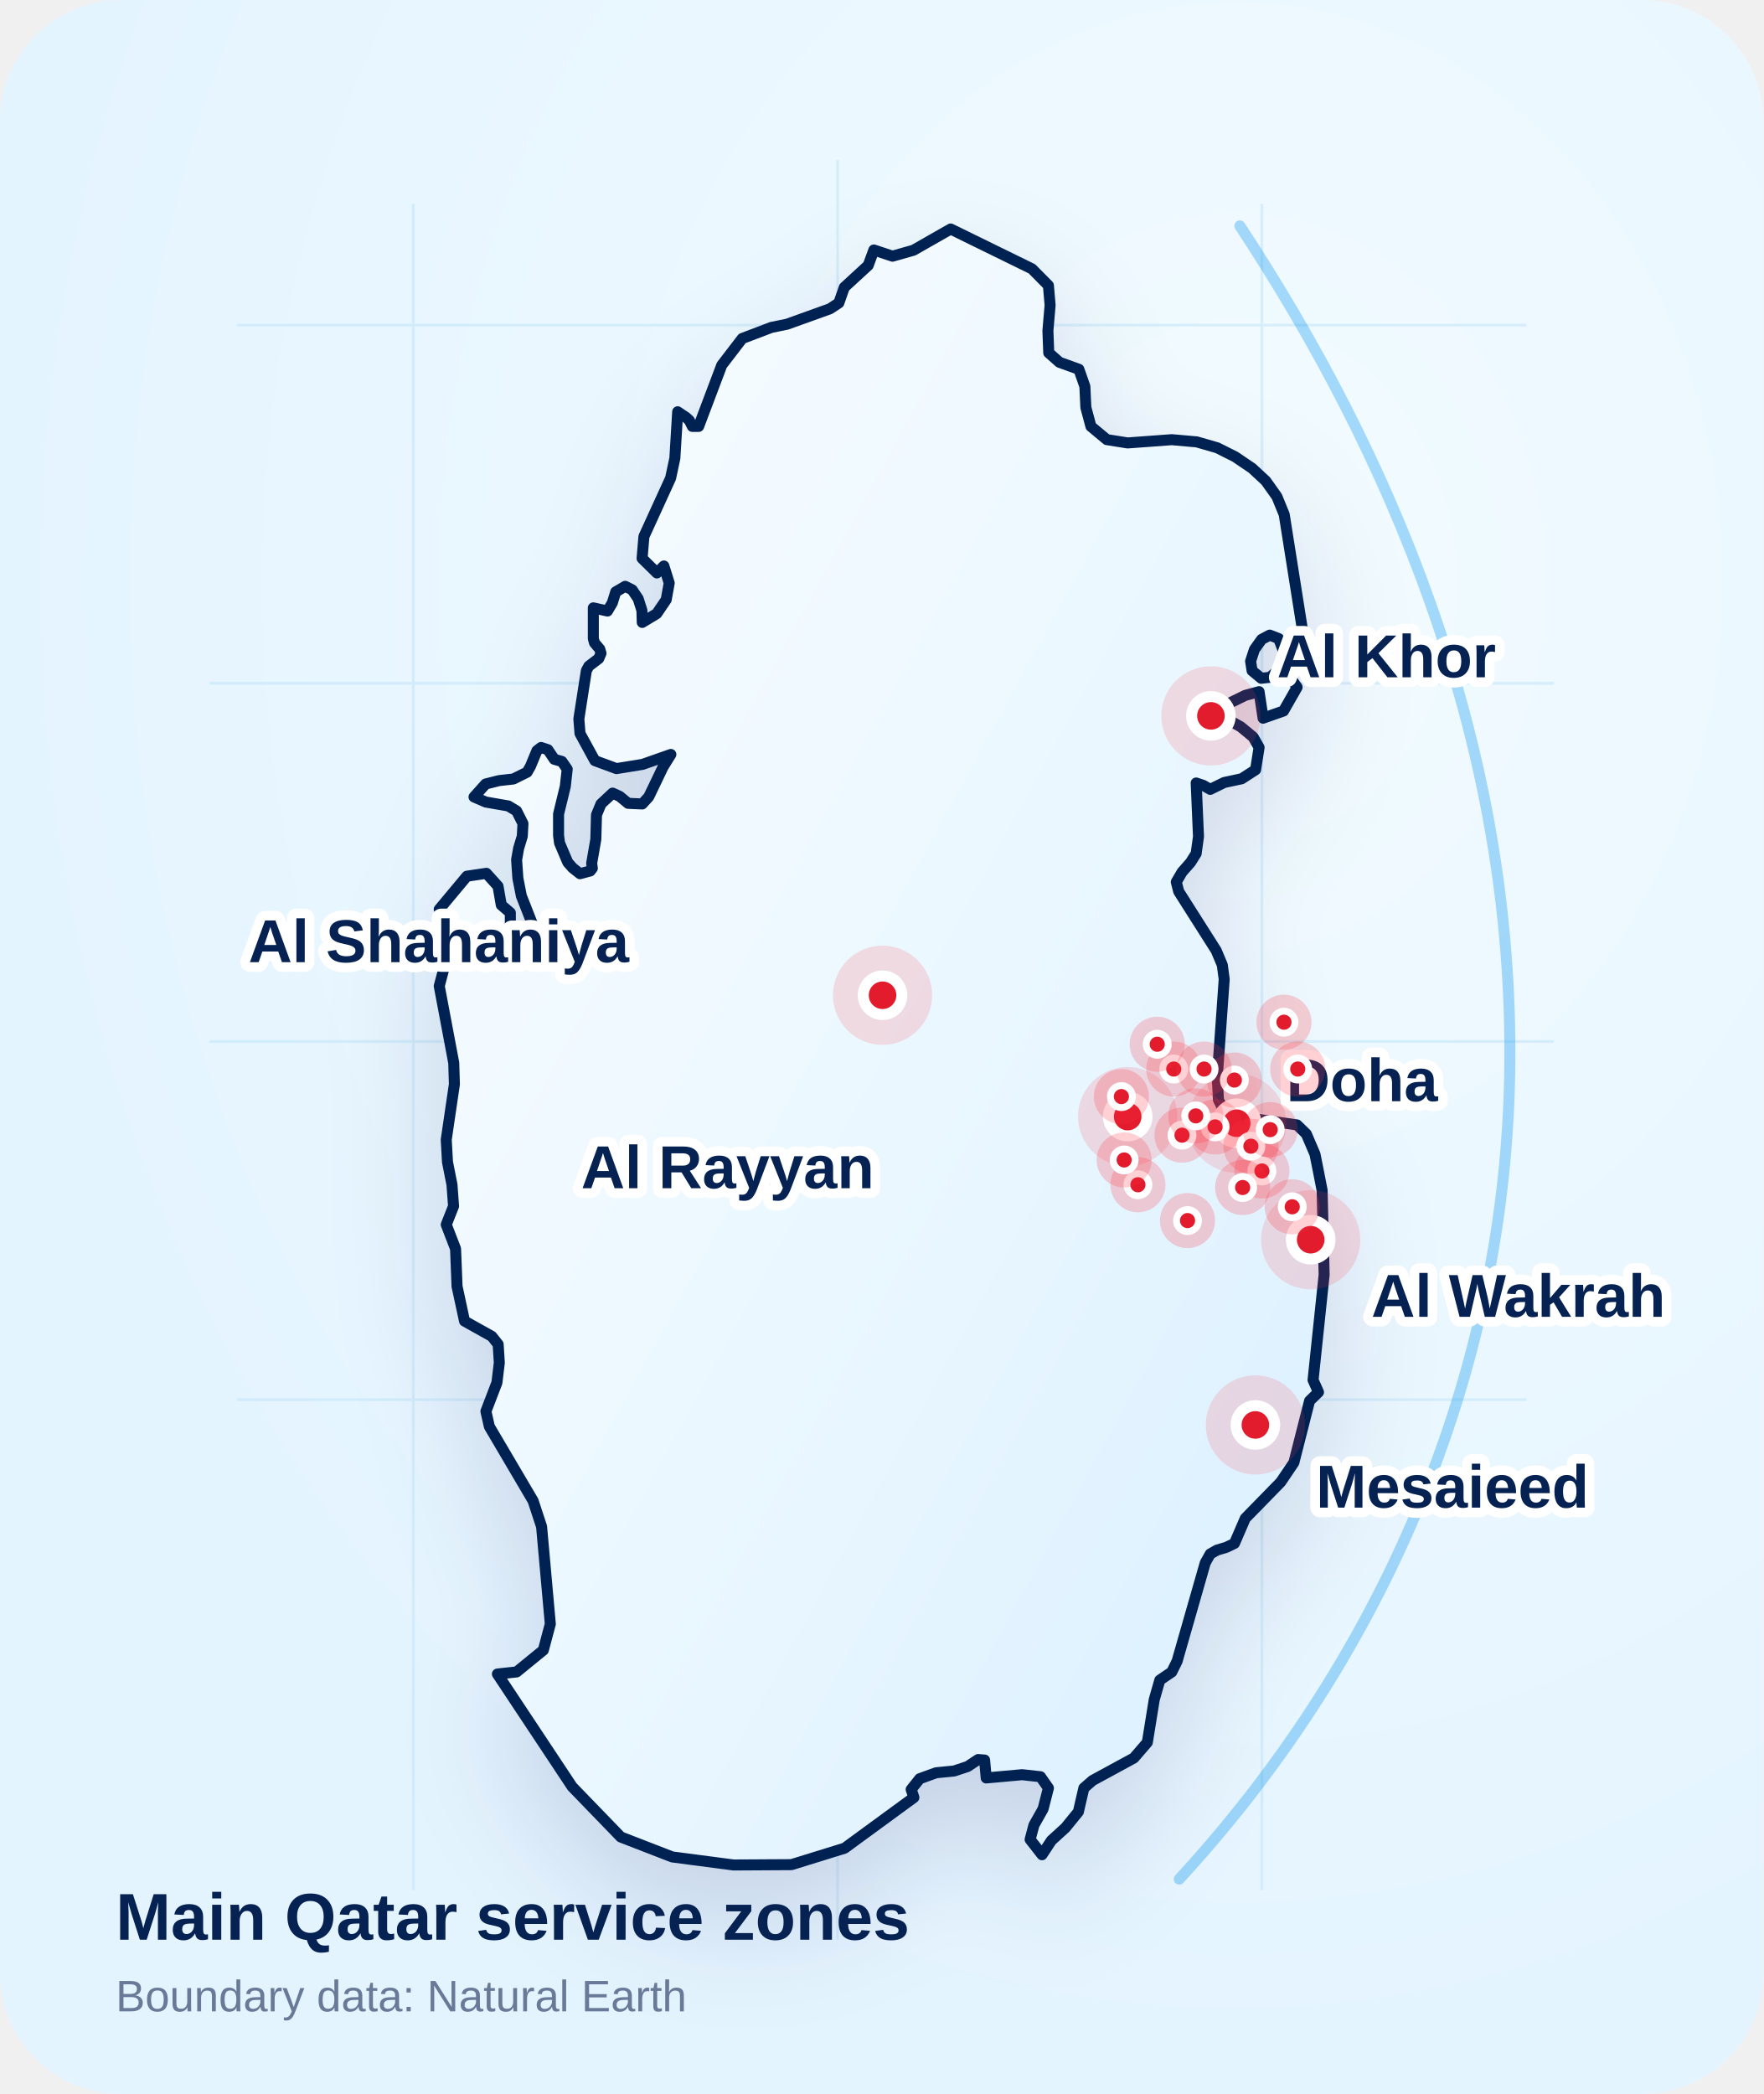
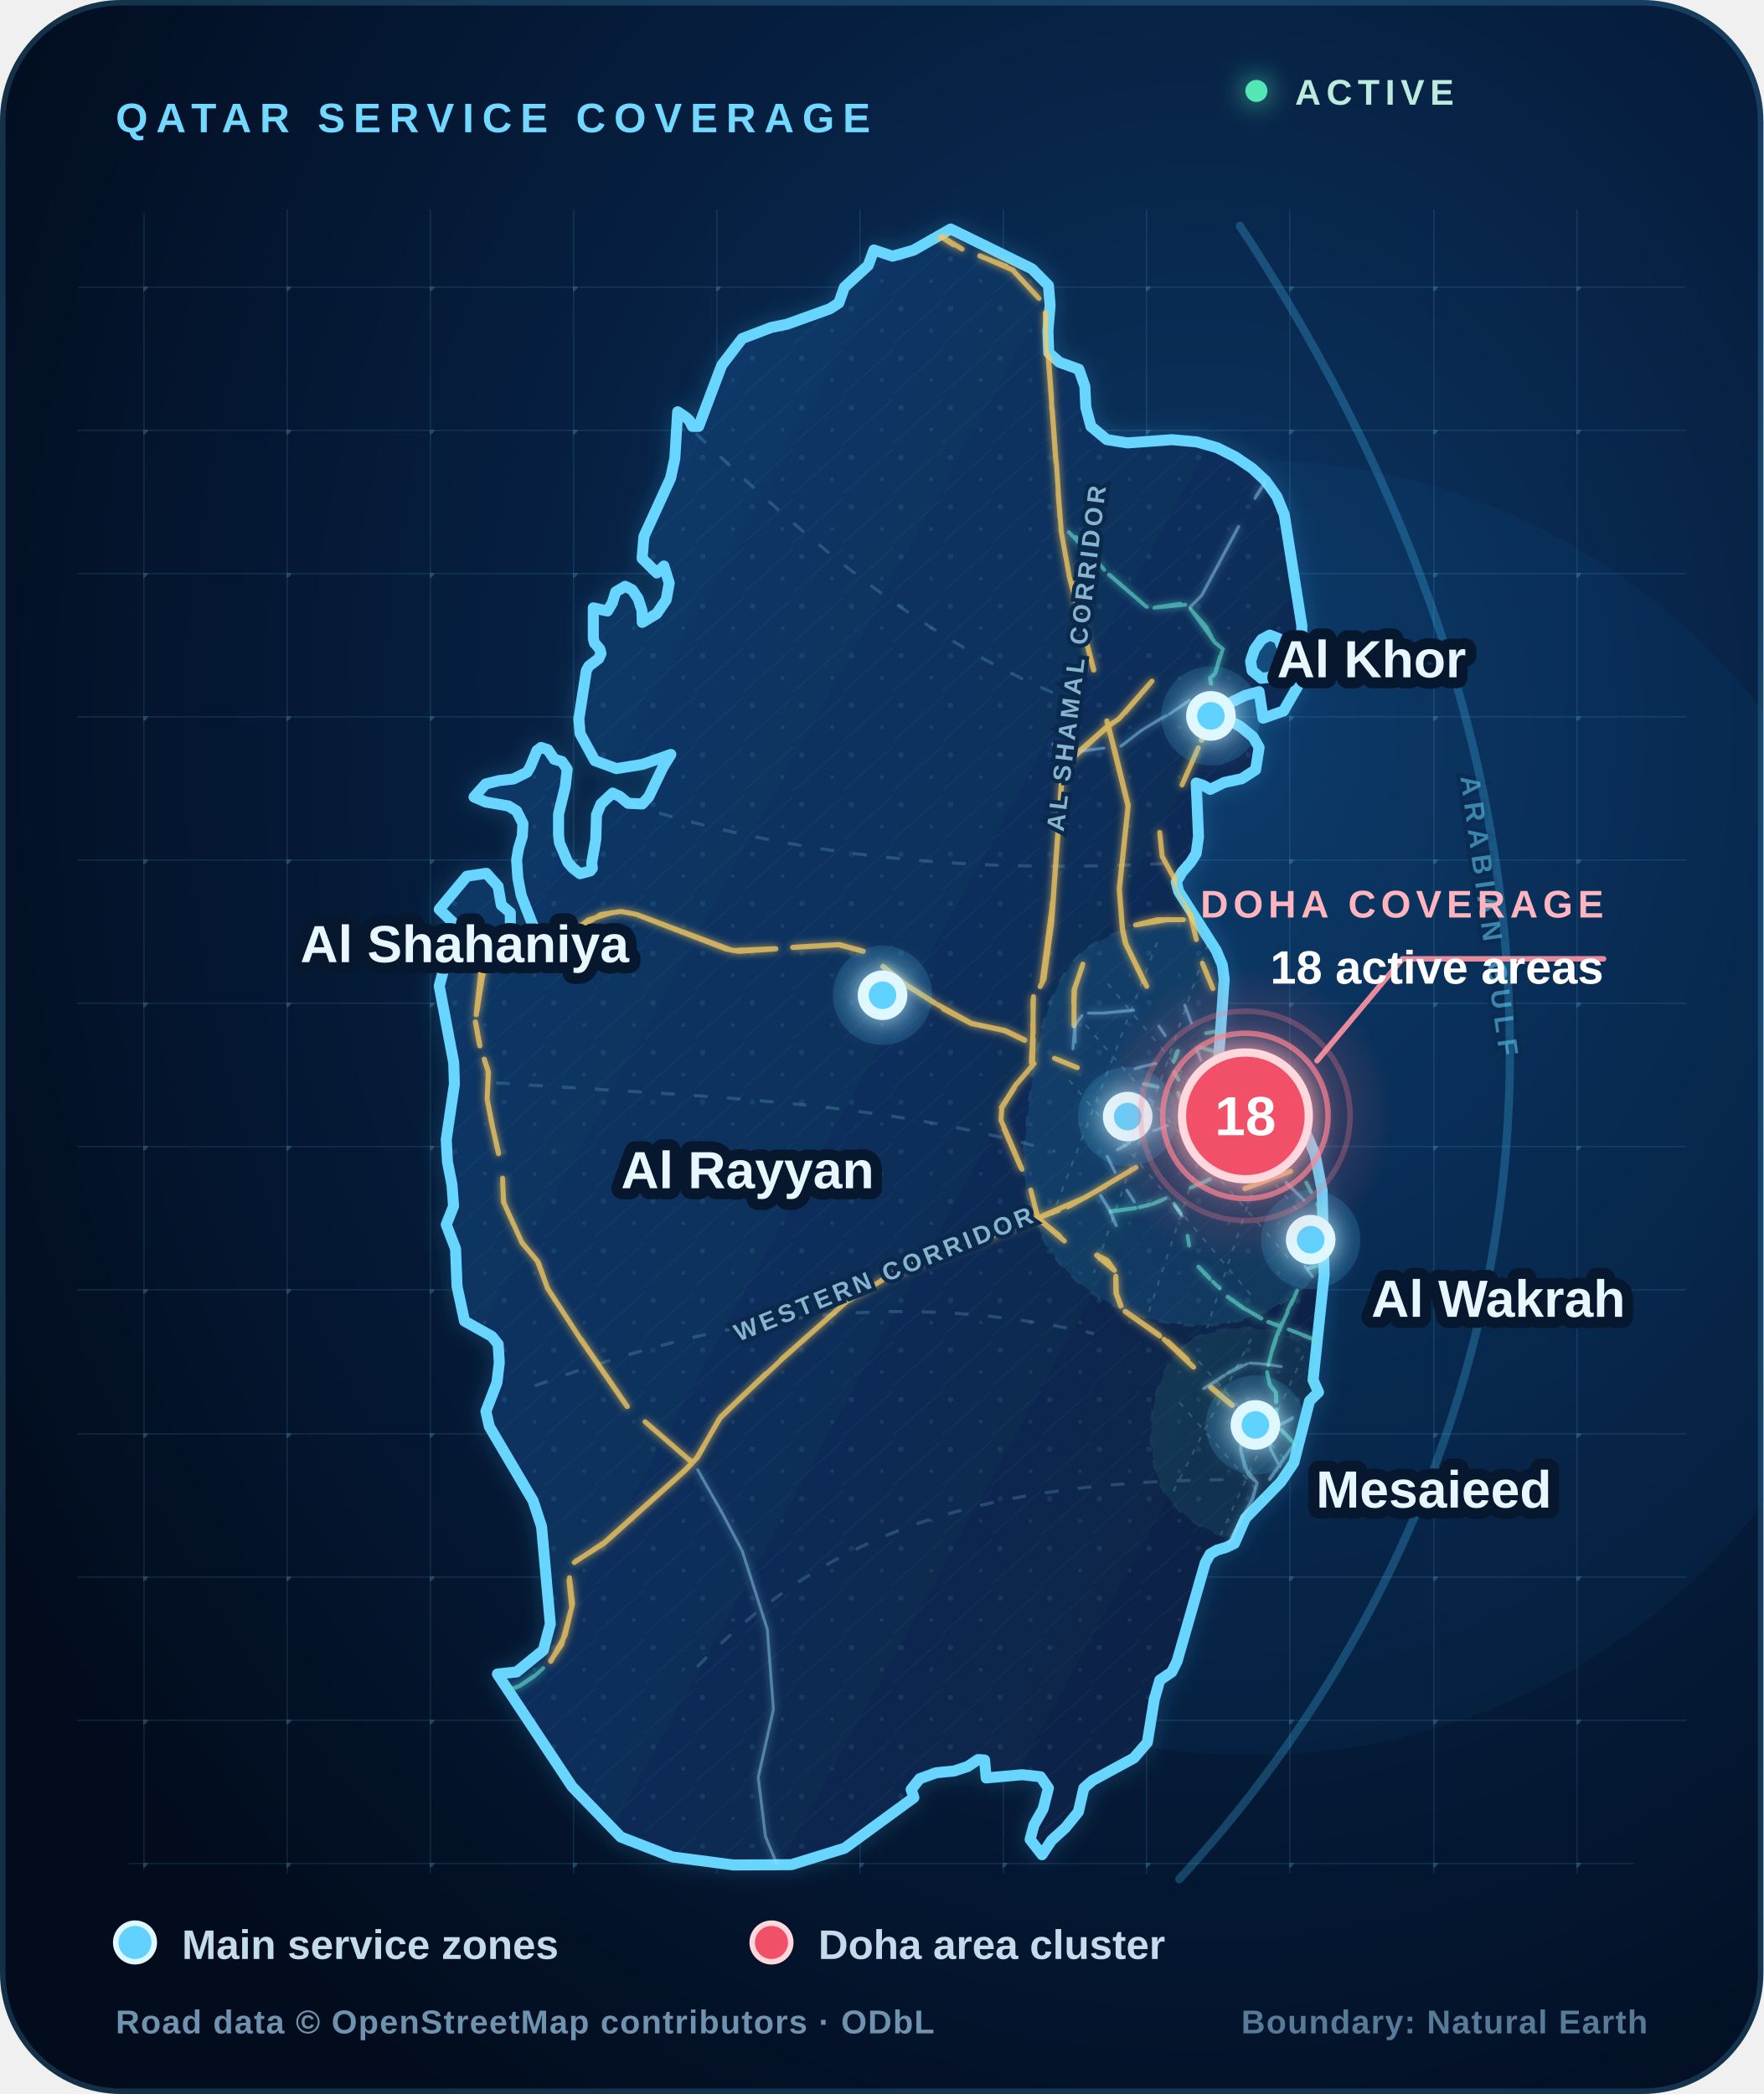
<svg xmlns="http://www.w3.org/2000/svg" viewBox="0 0 640 760" role="img" aria-labelledby="qatar-map-title qatar-map-desc">
  <defs>
    <filter id="map-shadow" x="-20%" y="-20%" width="140%" height="140%">
-       <feDropShadow dx="0" dy="18" stdDeviation="20" flood-color="#052253" flood-opacity="0.14" />
+       <feDropShadow dx="0" dy="20" stdDeviation="22" flood-color="#000713" flood-opacity="0.5" />
+       <feDropShadow dx="0" dy="0" stdDeviation="4" flood-color="#44c7ff" flood-opacity="0.22" />
+     </filter>
+     <filter id="marker-glow" x="-200%" y="-200%" width="500%" height="500%">
+       <feGaussianBlur stdDeviation="5" result="blur" />
+       <feMerge>
+         <feMergeNode in="blur" />
+         <feMergeNode in="SourceGraphic" />
+       </feMerge>
    </filter>
    <linearGradient id="land-gradient" x1="0" y1="0" x2="1" y2="1">
-       <stop offset="0" stop-color="#fafdff" />
-       <stop offset="0.55" stop-color="#eaf7ff" />
-       <stop offset="1" stop-color="#d9efff" />
+       <stop offset="0" stop-color="#123e6f" />
+       <stop offset="0.55" stop-color="#0b2e59" />
+       <stop offset="1" stop-color="#061d3d" />
    </linearGradient>
-     <radialGradient id="sea-glow" cx="70%" cy="28%" r="70%">
-       <stop offset="0" stop-color="#f2fbff" />
-       <stop offset="1" stop-color="#e4f4ff" />
+     <radialGradient id="sea-glow" cx="68%" cy="35%" r="78%">
+       <stop offset="0" stop-color="#0d3765" />
+       <stop offset="0.5" stop-color="#061f40" />
+       <stop offset="1" stop-color="#020c1d" />
    </radialGradient>
+     <radialGradient id="doha-glow" cx="50%" cy="50%" r="50%">
+       <stop offset="0" stop-color="#ff7082" stop-opacity="0.42" />
+       <stop offset="1" stop-color="#ff7082" stop-opacity="0" />
+     </radialGradient>
+     <pattern id="map-grid" width="52" height="52" patternUnits="userSpaceOnUse">
+       <path d="M52 0H0V52" fill="none" stroke="#72d4ff" stroke-width="1" opacity="0.12" />
+       <circle cx="0" cy="0" r="1.7" fill="#72d4ff" opacity="0.22" />
+     </pattern>
+     <pattern id="land-texture" width="18" height="18" patternUnits="userSpaceOnUse">
+       <circle cx="3" cy="4" r="1" fill="#8adfff" opacity="0.09" />
+       <circle cx="14" cy="12" r="0.7" fill="#d5f5ff" opacity="0.08" />
+       <path d="M0 17L18 1" stroke="#8adfff" stroke-width="0.45" opacity="0.05" />
+     </pattern>
+     <clipPath id="qatar-land-clip">
+       <path d="M180.53 607.57 L187.50 606.82 L197.20 598.91 L199.73 589.41 L196.56 554.08 L193.48 544.71 L177.60 517.74 L176.36 512.23 L180.35 501.83 L181.22 494.57 L180.80 487.91 L178.50 485.01 L168.60 479.48 L165.88 466.89 L165.34 453.24 L161.96 444.47 L164.61 437.77 L164.04 429.98 L162.41 421.74 L161.96 413.63 L164.92 393.52 L164.68 385.76 L159.42 357.87 L163.68 341.88 L164.19 334.58 L159.42 330.02 L169.45 318.01 L176.53 316.96 L180.75 321.65 L181.93 328.46 L185.22 331.28 L185.21 338.50 L195.11 340.16 L189.22 325.16 L187.96 318.75 L187.50 312.05 L188.23 307.88 L189.56 303.51 L189.80 298.92 L187.50 294.33 L184.48 292.51 L176.33 291.10 L172.04 289.25 L176.27 284.54 L181.16 283.31 L186.33 282.73 L191.31 280.26 L192.52 278.14 L194.87 272.45 L196.38 271.29 L198.83 272.09 L201.18 275.58 L203.93 276.36 L205.86 279.15 L205.17 285.40 L202.72 295.46 L202.72 303.17 L203.08 305.95 L206.07 312.99 L207.85 315.01 L210.51 317.11 L214.23 316.10 L214.98 315.12 L214.74 313.30 L216.25 304.62 L216.49 295.75 L218.12 291.79 L222.35 287.85 L224.91 289.03 L227.96 291.56 L233.10 291.79 L235.45 289.21 L240.65 278.38 L243.48 273.82 L233.22 277.42 L223.74 278.96 L215.89 276.06 L210.51 266.21 L210.09 260.93 L212.81 243.42 L213.71 241.76 L217.31 239.02 L218.12 237.11 L217.67 235.57 L215.77 233.33 L215.34 231.78 L215.34 220.62 L220.48 221.77 L222.23 218.82 L223.47 214.82 L226.91 212.80 L229.44 214.07 L231.62 217.30 L232.98 221.56 L233.10 225.90 L238.35 222.72 L241.79 217.66 L242.88 211.62 L240.95 205.42 L238.41 207.95 L233.04 202.65 L233.70 194.74 L243.39 173.53 L244.93 166.33 L245.96 149.45 L249.04 151.53 L250.19 152.60 L251.28 154.76 L253.57 154.76 L261.96 132.54 L269.39 122.85 L279.99 118.82 L285.61 117.68 L301.22 112.07 L304.45 109.95 L306.44 104.28 L315.11 96.31 L317.16 90.73 L323.93 92.98 L331.53 90.82 L345.03 83.12 L374.53 97.57 L380.51 103.61 L381.12 110.75 L380.33 120.01 L380.63 128.06 L384.53 131.50 L391.56 134.03 L393.74 140.24 L394.10 147.88 L395.94 154.76 L401.71 159.56 L406.36 160.30 L409.26 160.76 L425.29 159.58 L434.35 160.38 L441.78 162.52 L448.27 165.78 L454.43 169.95 L459.38 174.53 L463.43 180.23 L466.09 186.74 L472.49 227.17 L472.40 232.23 L471.31 236.53 L468.32 238.34 L466.15 237.12 L464.06 231.76 L460.83 230.51 L457.90 232.06 L455.28 235.72 L453.89 239.97 L454.43 243.42 L457.75 246.18 L460.95 245.82 L463.43 243.64 L464.79 240.88 L470.77 249.43 L465.84 258.05 L458.42 260.66 L456.97 251.03 L451.92 252.39 L439.24 258.61 L444.65 260.63 L450.29 263.77 L454.82 267.51 L456.97 271.29 L455.70 279.38 L450.66 282.64 L444.31 284.00 L439.24 286.49 L436.71 285.04 L434.14 284.18 L434.98 303.63 L434.20 309.26 L434.14 309.76 L432.09 313.02 L429.01 316.52 L426.92 320.11 L427.80 323.56 L441.42 345.01 L443.62 350.25 L444.31 355.43 L443.17 371.52 L441.78 391.04 L442.23 399.19 L444.31 403.35 L448.93 405.16 L470.74 408.28 L474.12 411.57 L477.26 418.91 L478.56 425.43 L479.85 432.02 L480.58 462.67 L476.56 500.86 L478.53 505.27 L475.29 508.44 L469.59 530.85 L464.82 537.91 L451.95 551.09 L448.03 560.17 L445.07 561.59 L441.69 562.60 L439.24 564.00 L437.43 567.23 L427.77 600.96 L427.25 602.83 L425.29 606.82 L420.94 609.79 L418.92 616.84 L416.41 632.39 L411.52 638.06 L396.52 646.22 L393.37 648.97 L391.38 657.58 L386.70 663.34 L381.60 667.99 L378.19 673.16 L373.87 667.63 L375.26 662.41 L378.58 656.53 L380.51 648.97 L377.64 644.85 L370.97 644.11 L357.93 645.29 L357.35 638.79 L355.00 638.61 L351.22 641.13 L346.27 642.77 L339.75 643.41 L333.80 645.57 L330.69 649.48 L331.53 651.90 L331.68 652.39 L306.53 670.79 L287.24 676.76 L266.24 676.88 L243.98 673.96 L225.32 666.73 L207.66 648.48 L180.53 607.57 Z" />
+     </clipPath>
+     <filter id="road-glow" x="-20%" y="-20%" width="140%" height="140%">
+       <feGaussianBlur stdDeviation="1.4" result="road-blur" />
+       <feMerge>
+         <feMergeNode in="road-blur" />
+         <feMergeNode in="SourceGraphic" />
+       </feMerge>
+     </filter>
  </defs>
  <rect width="640" height="760" rx="44" fill="url(#sea-glow)" />
-   <g opacity="0.45" stroke="#b8dff7" stroke-width="1">
-     <path d="M86 118H554" />
-     <path d="M76 248H564" />
-     <path d="M76 378H564" />
-     <path d="M86 508H554" />
-     <path d="M150 74V686" />
-     <path d="M304 58V704" />
-     <path d="M458 74V686" />
-   </g>
-   <g filter="url(#map-shadow)">
+   <rect x="1" y="1" width="638" height="758" rx="43" fill="none" stroke="#66d4ff" stroke-opacity="0.18" stroke-width="2" />
+   <circle cx="454" cy="402" r="235" fill="#0e7bbd" opacity="0.07" />
+   <rect x="28" y="76" width="584" height="604" rx="34" fill="url(#map-grid)" />
+   <text class="map-eyebrow" x="42" y="48">QATAR SERVICE COVERAGE</text>
+   <g class="map-status" transform="translate(448 25)">
+     <circle cx="8" cy="8" r="4" />
+     <text x="22" y="13">ACTIVE</text>
+   </g>
+   <g id="qatar-land-shape" filter="url(#map-shadow)">
    <path class="qatar-land" d="M180.53 607.57 L187.50 606.82 L197.20 598.91 L199.73 589.41 L196.56 554.08 L193.48 544.71 L177.60 517.74 L176.36 512.23 L180.35 501.83 L181.22 494.57 L180.80 487.91 L178.50 485.01 L168.60 479.48 L165.88 466.89 L165.34 453.24 L161.96 444.47 L164.61 437.77 L164.04 429.98 L162.41 421.74 L161.96 413.63 L164.92 393.52 L164.68 385.76 L159.42 357.87 L163.68 341.88 L164.19 334.58 L159.42 330.02 L169.45 318.01 L176.53 316.96 L180.75 321.65 L181.93 328.46 L185.22 331.28 L185.21 338.50 L195.11 340.16 L189.22 325.16 L187.96 318.75 L187.50 312.05 L188.23 307.88 L189.56 303.51 L189.80 298.92 L187.50 294.33 L184.48 292.51 L176.33 291.10 L172.04 289.25 L176.27 284.54 L181.16 283.31 L186.33 282.73 L191.31 280.26 L192.52 278.14 L194.87 272.45 L196.38 271.29 L198.83 272.09 L201.18 275.58 L203.93 276.36 L205.86 279.15 L205.17 285.40 L202.72 295.46 L202.72 303.17 L203.08 305.95 L206.07 312.99 L207.85 315.01 L210.51 317.11 L214.23 316.10 L214.98 315.12 L214.74 313.30 L216.25 304.62 L216.49 295.75 L218.12 291.79 L222.35 287.85 L224.91 289.03 L227.96 291.56 L233.10 291.79 L235.45 289.21 L240.65 278.38 L243.48 273.82 L233.22 277.42 L223.74 278.96 L215.89 276.06 L210.51 266.21 L210.09 260.93 L212.81 243.42 L213.71 241.76 L217.31 239.02 L218.12 237.11 L217.67 235.57 L215.77 233.33 L215.34 231.78 L215.34 220.62 L220.48 221.77 L222.23 218.82 L223.47 214.82 L226.91 212.80 L229.44 214.07 L231.62 217.30 L232.98 221.56 L233.10 225.90 L238.35 222.72 L241.79 217.66 L242.88 211.62 L240.95 205.42 L238.41 207.95 L233.04 202.65 L233.70 194.74 L243.39 173.53 L244.93 166.33 L245.96 149.45 L249.04 151.53 L250.19 152.60 L251.28 154.76 L253.57 154.76 L261.96 132.54 L269.39 122.85 L279.99 118.82 L285.61 117.68 L301.22 112.07 L304.45 109.95 L306.44 104.28 L315.11 96.31 L317.16 90.73 L323.93 92.98 L331.53 90.82 L345.03 83.12 L374.53 97.57 L380.51 103.61 L381.12 110.75 L380.33 120.01 L380.63 128.06 L384.53 131.50 L391.56 134.03 L393.74 140.24 L394.10 147.88 L395.94 154.76 L401.71 159.56 L406.36 160.30 L409.26 160.76 L425.29 159.58 L434.35 160.38 L441.78 162.52 L448.27 165.78 L454.43 169.95 L459.38 174.53 L463.43 180.23 L466.09 186.74 L472.49 227.17 L472.40 232.23 L471.31 236.53 L468.32 238.34 L466.15 237.12 L464.06 231.76 L460.83 230.51 L457.90 232.06 L455.28 235.72 L453.89 239.97 L454.43 243.42 L457.75 246.18 L460.95 245.82 L463.43 243.64 L464.79 240.88 L470.77 249.43 L465.84 258.05 L458.42 260.66 L456.97 251.03 L451.92 252.39 L439.24 258.61 L444.65 260.63 L450.29 263.77 L454.82 267.51 L456.97 271.29 L455.70 279.38 L450.66 282.64 L444.31 284.00 L439.24 286.49 L436.71 285.04 L434.14 284.18 L434.98 303.63 L434.20 309.26 L434.14 309.76 L432.09 313.02 L429.01 316.52 L426.92 320.11 L427.80 323.56 L441.42 345.01 L443.62 350.25 L444.31 355.43 L443.17 371.52 L441.78 391.04 L442.23 399.19 L444.31 403.35 L448.93 405.16 L470.74 408.28 L474.12 411.57 L477.26 418.91 L478.56 425.43 L479.85 432.02 L480.58 462.67 L476.56 500.86 L478.53 505.27 L475.29 508.44 L469.59 530.85 L464.82 537.91 L451.95 551.09 L448.03 560.17 L445.07 561.59 L441.69 562.60 L439.24 564.00 L437.43 567.23 L427.77 600.96 L427.25 602.83 L425.29 606.82 L420.94 609.79 L418.92 616.84 L416.41 632.39 L411.52 638.06 L396.52 646.22 L393.37 648.97 L391.38 657.58 L386.70 663.34 L381.60 667.99 L378.19 673.16 L373.87 667.63 L375.26 662.41 L378.58 656.53 L380.51 648.97 L377.64 644.85 L370.97 644.11 L357.93 645.29 L357.35 638.79 L355.00 638.61 L351.22 641.13 L346.27 642.77 L339.75 643.41 L333.80 645.57 L330.69 649.48 L331.53 651.90 L331.68 652.39 L306.53 670.79 L287.24 676.76 L266.24 676.88 L243.98 673.96 L225.32 666.73 L207.66 648.48 L180.53 607.57 Z" />
+   </g>
+   <g class="real-map-detail" clip-path="url(#qatar-land-clip)" aria-hidden="true">
+     <rect x="146" y="70" width="350" height="620" fill="url(#land-texture)" />
+     <path class="urban-footprint" d="M395 344C418 329 454 330 478 350C497 367 504 404 493 438C481 470 452 487 419 479C389 472 369 447 372 415C375 386 378 357 395 344Z" />
+     <path class="urban-footprint urban-footprint-secondary" d="M433 486C453 477 478 484 489 502C498 518 492 544 473 554C454 565 429 556 421 538C414 520 419 495 433 486Z" />
+     <g class="district-boundaries">
+       <path d="M244 149C288 192 332 231 386 253" />
+       <path d="M205 284C263 305 330 319 430 313" />
+       <path d="M180 393C252 398 318 399 383 418" />
+       <path d="M194 503C271 475 329 469 397 484" />
+       <path d="M253 605C297 560 347 538 445 537" />
+     </g>
+     <g class="road-network">
+       <path class="road road-motorway" d="M377.5 358.1L378.9 355.4L381.7 334.9L385.6 280.1L388.3 276.1M372.9 443.4L328.4 460.1L319.7 464.8M390.7 273.5L385.5 279.9L382.2 326.4M322.4 463.4L373.2 443.4M278.0 498.5L261.6 514.2L252.7 529.4L248.2 533.9M283.7 493.4L307.3 472.4L320.1 464.7M314.6 467.8L307.2 472.4L283.6 493.3M407.6 310.3L409.5 292.3L404.3 271.2M404.1 271.2L409.4 292.6L407.5 310.3M219.5 559.9L248.8 533.6M248.2 533.9L219.4 559.8M265.9 345.0L231.1 331.9M248.8 533.6L253.2 528.9L261.0 515.0L270.0 506.3M371.9 377.4L364.8 374.0L352.6 371.4L340.3 364.6M231.7 332.2L263.4 344.4M342.4 366.2L352.5 371.5L364.6 374.1L371.9 377.6M206.5 573.4L207.5 583.4L203.8 597.0L199.8 602.8M382.2 326.4L378.2 356.6M227.7 510.5L210.9 486.1M210.8 486.2L227.6 510.5M231.1 331.9L225.4 330.8L218.1 331.9L206.9 338.8M313.3 345.2L304.6 342.8L287.7 343.8M287.7 343.9L304.4 342.9L313.3 345.3M182.4 427.6L182.7 436.2L189.3 450.7M189.3 450.7L182.8 436.4L182.4 427.6M178.7 408.5L176.8 398.9L177.3 389.1L175.8 384.4M175.7 384.4L177.2 389.0L176.8 398.9L178.6 408.5M426.4 319.3L431.3 329.1L434.2 341.0M416.2 358.0L408.7 342.7L407.4 337.1M418.1 247.2L406.1 260.9L402.4 263.4M381.6 145.5L383.2 167.7M198.6 467.4L210.7 486.0M210.7 486.0L198.7 467.5M250.8 530.4L234.1 516.0M388.0 209.0L393.5 229.9M205.1 593.5L207.8 582.1L206.7 572.6M412.3 423.7L393.9 434.6M380.0 124.1L381.6 145.3M407.3 337.2L408.4 342.3L415.3 356.6M234.1 516.0L249.6 529.4M198.6 467.2L195.4 458.2L189.4 450.9M383.3 167.7L381.9 148.4M172.9 368.3L175.9 349.5M393.6 229.8L388.8 211.2M381.7 145.3L380.3 126.3M270.0 506.3L283.6 493.5M388.3 276.1L402.1 263.7M263.4 344.4L268.1 345.3L281.6 344.4M174.7 351.2L172.8 368.3M385.0 192.0L388.0 208.7M393.9 434.6L378.3 441.3M413.4 335.4L420.1 333.8L429.5 333.8M281.6 344.3L265.9 345.0M387.6 438.0L401.1 430.5M408.3 476.0L420.9 484.9M364.4 409.7L370.5 423.8M375.1 361.7L374.8 376.8M402.0 263.5L390.7 273.5M420.7 484.5L408.4 475.9M367.4 416.1L363.3 406.6L363.6 402.1M434.9 271.4L429.0 284.9M422.5 486.1L433.2 496.2M389.8 364.1L390.0 359.0L393.0 349.9M406.2 322.7L407.3 336.9M407.4 336.9L406.3 322.7M367.8 98.3L377.1 108.3M392.7 351.0L389.8 359.3L389.7 364.1M397.0 243.2L393.6 230.1M393.5 230.1L396.9 243.2M367.8 98.1L355.6 92.8M385.1 191.8L384.1 178.7M186.3 347.1L178.8 347.8L174.7 351.2M328.2 357.1L339.3 364.1M339.3 364.0L328.3 357.0M219.2 559.9L208.4 567.1M408.3 258.6L416.7 248.9M376.7 442.2L386.3 450.4M440.8 256.9L436.0 268.7M424.3 333.7L412.1 335.7M209.0 566.6L219.3 560.1M375.0 374.9L374.9 362.7M406.3 322.5L407.6 310.4M407.5 310.4L406.2 322.5M349.2 90.4L339.0 84.2M373.2 443.4L384.1 439.3M432.7 333.5L428.8 322.9M406.9 473.9L405.2 469.6L405.0 463.2M199.9 603.0L205.1 593.5M175.9 349.5L179.0 347.7L186.3 347.1M384.1 178.6L383.4 167.9M404.9 463.8L405.0 469.3L406.7 474.0M355.6 92.9L365.3 96.7M380.1 123.9L379.3 113.5M195.0 457.6L198.6 467.2M376.6 441.8L374.1 431.9M181.0 418.7L178.7 408.7M178.7 408.7L180.9 418.7M439.4 503.6L447.2 510.1M384.6 448.6L376.8 442.2M447.3 510.0L439.6 503.5M368.8 393.5L363.4 402.0M436.3 268.5L440.0 259.2M440.2 358.8L436.4 349.6M320.4 350.8L328.1 357.0M328.2 356.9L320.5 350.7M199.3 344.4L189.8 346.8M401.7 261.6L404.1 271.0M431.0 493.5L423.9 486.9M369.1 393.3L375.3 386.0M421.9 311.0L426.4 319.3M384.0 178.7L384.7 187.8M213.5 333.9L222.2 331.2M460.2 428.2L451.8 431.4M370.9 424.4L367.4 416.1M382.7 384.1L391.0 387.5M189.3 450.9L195.0 457.6M374.8 376.8L374.3 385.6M190.8 346.7L199.3 344.5M172.5 370.9L174.1 379.6M174.2 379.6L172.6 370.9M420.9 302.1L421.8 310.9M468.4 425.1L460.2 428.2M404.5 461.1L401.9 457.5L398.1 455.5M404.2 271.0L402.1 262.7M363.6 402.1L368.1 394.9M398.0 455.6L404.1 460.8M389.8 372.3L389.8 364.1M207.0 338.8L213.5 333.9M374.8 385.1L375.0 377.0M339.3 84.5L346.1 88.9" />
+       <path class="road road-trunk" d="M402.5 208.6L416.2 220.3M415.9 220.1L402.6 208.5M400.8 206.8L390.5 194.9M432.1 221.1L437.9 227.6L440.6 232.9M231.2 691.7L221.1 681.4M440.6 232.7L432.2 221.1M387.9 193.1L397.8 203.5M418.9 220.6L430.2 219.5M221.0 681.4L229.0 689.4M428.4 219.1L419.0 220.5M403.1 439.8L412.1 438.5M412.1 438.4L403.1 439.6M441.0 244.6L443.5 236.6M450.7 424.3L458.1 422.5M181.8 614.6L188.7 611.9M445.5 470.7L451.5 475.0M188.6 611.8L181.7 614.5M451.6 474.9L445.6 470.6M465.0 518.9L469.7 523.9M462.0 488.8L460.3 495.5M460.9 502.7L463.0 505.3L463.1 508.8M463.3 508.8L463.1 505.3L461.0 502.7M432.1 431.1L438.0 428.6M441.5 381.8L435.5 380.1M457.9 478.5L452.3 475.3M469.7 523.8L465.5 519.4M188.7 611.9L193.8 608.5M193.7 608.3L188.6 611.8M434.9 459.8L439.1 464.2M478.7 486.9L473.1 484.6M442.7 238.3L441.1 244.0M469.1 419.4L466.3 414.1M479.9 440.5L480.8 446.2M455.6 423.1L449.9 424.2M473.1 484.6L467.7 482.5M436.0 380.2L441.4 381.8M439.0 463.9L435.0 459.7M427.6 396.6L430.4 401.3M482.3 488.5L486.4 492.3M486.4 492.2L482.4 488.5M473.0 484.7L478.1 486.7M468.6 473.4L470.8 468.4M465.3 480.1L463.3 484.9M415.1 393.4L420.2 394.5M415.2 405.6L415.2 410.8M466.5 414.7L468.9 419.2M423.1 434.9L418.4 436.9M463.7 484.4L465.6 479.9M437.1 412.7L439.8 416.8M430.4 401.2L427.7 397.3M480.9 446.1L480.4 441.4M459.9 498.0L460.8 502.6M415.3 410.9L415.3 406.1M460.2 479.8L464.5 481.4M461.8 490.1L463.2 485.8M463.2 511.5L463.6 516.0M439.9 416.7L437.3 413.0M426.0 385.4L427.6 381.4M464.6 481.3L460.4 479.7M460.9 502.5L459.9 498.3M455.2 407.7L459.2 406.1M450.3 407.6L454.7 407.7M428.6 440.4L426.1 436.9M469.1 471.8L467.3 475.7M426.1 436.9L428.5 440.5M480.8 446.2L479.0 450.2M194.0 608.3L197.2 605.4M463.3 484.9L462.0 488.8M463.6 515.7L463.3 511.6M440.7 244.7L439.1 246.1L439.4 247.9M481.3 413.5L477.5 414.7M427.2 381.6L426.0 385.4M440.8 233.1L443.9 235.6M465.6 479.9L467.3 476.3M475.9 432.7L474.1 429.2M439.6 248.2L439.2 246.1L440.6 244.9M478.9 450.6L477.3 454.1M413.6 438.2L417.3 437.3M417.3 437.2L413.6 438.1M443.2 423.2L440.8 426.1M418.8 394.1L415.1 393.4M431.6 452.1L431.0 448.5M454.7 476.8L457.8 478.6M446.3 405.9L449.5 407.5M415.5 400.2L415.2 403.7M479.8 440.1L478.1 437.0M458.9 406.3L455.6 407.6M477.4 454.1L478.9 450.8M447.6 392.4L448.5 389.1M418.4 437.0L421.7 435.6M443.8 235.5L441.0 233.3M442.7 467.6L440.2 465.2M439.1 428.0L435.9 429.4M462.1 407.6L464.2 410.3M441.0 374.4L437.7 375.0M443.3 383.1L445.3 385.8M426.1 389.0L427.7 391.9M479.5 449.3L480.9 446.3M478.1 459.4L474.9 460.3M435.2 410.0L437.1 412.7" />
+       <path class="road road-primary" d="M261.7 548.4L269.4 562.9L278.5 591.4L280.7 620.4L275.2 645.1L277.8 666.5M296.9 708.0L292.6 694.2L283.5 680.3L277.8 666.5M431.9 220.5L436.2 216.1L449.6 191.1M449.5 191.1L436.1 216.1L431.8 220.4M455.5 180.9L468.4 160.6M468.3 160.5L455.7 180.3M460.8 537.0L469.8 524.1M469.7 524.0L460.7 536.8M456.2 538.1L453.0 535.3L450.4 526.5M392.7 368.6L390.1 372.0L389.4 380.7M461.3 526.0L459.3 514.5M256.0 538.4L261.7 548.4M261.7 548.4L256.0 538.4M411.4 366.6L400.2 367.7M400.2 367.7L411.4 366.7M450.4 525.8L450.5 514.9M423.4 259.7L414.2 265.1M390.2 378.2L390.2 371.9L392.7 368.6M450.5 515.2L450.3 525.8M473.3 435.6L466.8 429.1M466.8 429.3L473.2 435.6M406.8 270.8L414.3 265.1M450.1 552.2L454.5 544.3M414.2 265.1L407.1 270.7M454.4 544.3L450.0 552.2M449.8 552.3L445.9 560.0M446.0 560.1L450.0 552.4M431.6 254.2L424.4 259.2M414.3 265.1L421.7 260.5M459.6 517.6L461.2 526.0M400.7 271.5L392.3 272.6M445.3 498.6L452.6 495.0M419.3 385.9L411.9 387.9M461.2 526.1L464.5 532.4M464.5 532.3L461.3 526.1M451.7 532.6L456.1 538.0M466.0 414.4L459.3 416.4M430.0 364.8L432.4 371.3M399.4 433.9L402.8 439.6M450.2 526.2L451.7 532.6M460.2 495.2L453.6 494.7M403.0 439.5L399.6 434.0M413.2 387.4L419.5 386.0M401.8 419.7L404.7 425.5M454.6 544.2L456.3 538.2M456.2 538.2L454.4 544.1M404.7 425.5L401.9 419.7M439.1 502.7L444.5 499.2M388.1 272.3L382.2 270.1M382.2 270.2L388.1 272.4M458.3 416.6L452.3 417.3M444.0 499.3L439.0 502.6M426.9 257.6L431.7 254.3M256.0 538.4L253.2 533.4M469.1 514.5L464.2 517.3M450.4 495.5L445.6 498.3M464.2 517.4L469.0 514.9M405.2 444.8L403.1 439.9M410.1 414.6L405.5 417.3M402.9 439.9L405.0 444.8M465.5 426.1L462.5 421.7M442.9 382.4L443.1 377.2M418.8 410.4L423.6 408.5M400.0 367.7L395.0 367.7M411.7 436.2L409.0 432.0M435.9 384.9L434.2 380.5M454.7 509.9L459.1 511.4M405.7 417.3L409.7 415.0M426.4 437.6L429.1 441.4M473.6 459.5L476.3 463.3M462.8 422.3L465.4 426.1M458.9 511.3L454.7 509.8M438.6 502.8L436.8 504.0L438.7 502.9M332.1 78.2L334.8 81.6M465.0 496.0L460.7 495.3M422.9 375.9L420.6 372.4M456.0 494.8L460.2 495.3M439.7 389.6L441.5 393.4M415.1 411.7L411.5 413.8M452.0 417.4L456.1 416.9M458.2 410.5L461.5 408.1M396.0 367.7L400.0 367.7M442.5 382.9L439.7 385.9" />
+     </g>
+     <g class="urban-street-grid">
+       <path d="M402 357L474 443M394 372L468 457M388 392L454 470M420 342L382 441M440 338L397 462M460 346L417 476M478 362L438 482" />
+       <path d="M435 494L478 543M428 509L466 552M454 486L425 543M473 492L443 557" />
+     </g>
+   </g>
+   <g class="map-feature-labels" aria-hidden="true">
+     <text x="386" y="302" transform="rotate(-83 386 302)">AL SHAMAL CORRIDOR</text>
+     <text x="268" y="487" transform="rotate(-22 268 487)">WESTERN CORRIDOR</text>
+     <text class="water-label" x="530" y="282" transform="rotate(82 530 282)">ARABIAN GULF</text>
  </g>
  <path class="coast-highlight" d="M450 82 C504 164 548 266 548 382 C548 502 498 606 428 682" />
  <g class="map-pin" transform="translate(439.49 259.82)">
    <circle class="pin-pulse" r="18" />
    <circle class="pin-dot" r="7" />
  </g>
  <text class="pin-label" x="463.49" y="245.82" text-anchor="start">Al Khor</text>
  <g class="map-pin" transform="translate(320.31 361.22)">
    <circle class="pin-pulse" r="18" />
    <circle class="pin-dot" r="7" />
  </g>
  <text class="pin-label" x="228.31" y="349.22" text-anchor="end">Al Shahaniya</text>
-   <g class="map-pin" transform="translate(448.84 407.67)">
-     <circle class="pin-pulse" r="18" />
-     <circle class="pin-dot" r="7" />
-   </g>
-   <text class="pin-label" x="466.84" y="399.67" text-anchor="start">Doha</text>
+   <g class="map-pin doha-main-pin" transform="translate(448.84 407.67)">
+     <circle class="pin-pulse" r="18" />
+     <circle class="pin-dot" r="7" />
+   </g>
+   <text class="pin-label doha-main-label" x="466.84" y="399.67" text-anchor="start">Doha</text>
  <g class="map-pin" transform="translate(409.28 405.26)">
    <circle class="pin-pulse" r="18" />
    <circle class="pin-dot" r="7" />
  </g>
  <text class="pin-label" x="317.28" y="431.26" text-anchor="end">Al Rayyan</text>
  <g class="map-pin" transform="translate(475.70 449.94)">
    <circle class="pin-pulse" r="18" />
    <circle class="pin-dot" r="7" />
  </g>
  <text class="pin-label" x="497.70" y="477.94" text-anchor="start">Al Wakrah</text>
  <g class="map-pin" transform="translate(455.63 517.17)">
    <circle class="pin-pulse" r="18" />
    <circle class="pin-dot" r="7" />
  </g>
  <text class="pin-label" x="477.63" y="547.17" text-anchor="start">Mesaieed</text>
  <g class="doha-area-markers" aria-label="Doha area service markers">
    <g class="area-pin" transform="translate(448 392)">
      <circle class="area-pulse" r="10" />
      <circle class="area-dot" r="4" />
    </g>
    <g class="area-pin" transform="translate(471 388)">
      <circle class="area-pulse" r="10" />
      <circle class="area-dot" r="4" />
    </g>
    <g class="area-pin" transform="translate(466 371)">
      <circle class="area-pulse" r="10" />
      <circle class="area-dot" r="4" />
    </g>
    <g class="area-pin" transform="translate(441 409)">
      <circle class="area-pulse" r="10" />
      <circle class="area-dot" r="4" />
    </g>
    <g class="area-pin" transform="translate(429 412)">
      <circle class="area-pulse" r="10" />
      <circle class="area-dot" r="4" />
    </g>
    <g class="area-pin" transform="translate(458 425)">
      <circle class="area-pulse" r="10" />
      <circle class="area-dot" r="4" />
    </g>
    <g class="area-pin" transform="translate(413 430)">
      <circle class="area-pulse" r="10" />
      <circle class="area-dot" r="4" />
    </g>
    <g class="area-pin" transform="translate(434 405)">
      <circle class="area-pulse" r="10" />
      <circle class="area-dot" r="4" />
    </g>
    <g class="area-pin" transform="translate(454 416)">
      <circle class="area-pulse" r="10" />
      <circle class="area-dot" r="4" />
    </g>
    <g class="area-pin" transform="translate(426 388)">
      <circle class="area-pulse" r="10" />
      <circle class="area-dot" r="4" />
    </g>
    <g class="area-pin" transform="translate(431 443)">
      <circle class="area-pulse" r="10" />
      <circle class="area-dot" r="4" />
    </g>
    <g class="area-pin" transform="translate(461 410)">
      <circle class="area-pulse" r="10" />
      <circle class="area-dot" r="4" />
    </g>
    <g class="area-pin" transform="translate(469 438)">
      <circle class="area-pulse" r="10" />
      <circle class="area-dot" r="4" />
    </g>
    <g class="area-pin" transform="translate(451 431)">
      <circle class="area-pulse" r="10" />
      <circle class="area-dot" r="4" />
    </g>
    <g class="area-pin" transform="translate(407 398)">
      <circle class="area-pulse" r="10" />
      <circle class="area-dot" r="4" />
    </g>
    <g class="area-pin" transform="translate(437 388)">
      <circle class="area-pulse" r="10" />
      <circle class="area-dot" r="4" />
    </g>
    <g class="area-pin" transform="translate(420 379)">
      <circle class="area-pulse" r="10" />
      <circle class="area-dot" r="4" />
    </g>
    <g class="area-pin" transform="translate(408 421)">
      <circle class="area-pulse" r="10" />
      <circle class="area-dot" r="4" />
    </g>
  </g>
-   <text class="map-caption" x="42" y="704">Main Qatar service zones</text>
-   <text class="map-credit" x="42" y="730">Boundary data: Natural Earth</text>
+   <g class="doha-cluster" transform="translate(452 405)" aria-label="18 Doha service areas">
+     <circle class="cluster-halo" r="54" />
+     <circle class="cluster-ring cluster-ring-outer" r="38" />
+     <circle class="cluster-ring" r="30" />
+     <circle class="cluster-core" r="23" />
+     <text class="cluster-count" x="0" y="7" text-anchor="middle">18</text>
+   </g>
+   <path class="cluster-leader" d="M478 385L509 348H582" />
+   <text class="cluster-label" x="582" y="333" text-anchor="end">DOHA COVERAGE</text>
+   <text class="cluster-subtitle" x="582" y="357" text-anchor="end">18 active areas</text>
+   <g class="map-legend" transform="translate(42 698)">
+     <circle class="legend-zone" cx="7" cy="7" r="7" />
+     <text x="24" y="13">Main service zones</text>
+     <circle class="legend-doha" cx="238" cy="7" r="7" />
+     <text x="255" y="13">Doha area cluster</text>
+   </g>
+   <text class="map-credit" x="42" y="738">Road data © OpenStreetMap contributors · ODbL</text>
+   <text class="map-credit map-coordinate" x="598" y="738" text-anchor="end">Boundary: Natural Earth</text>
  <style>
-     .qatar-land { fill: url(#land-gradient); stroke: #052253; stroke-width: 4; stroke-linejoin: round; }
-     .coast-highlight { fill: none; stroke: #1199ef; stroke-width: 4; stroke-linecap: round; opacity: 0.35; }
-     .pin-pulse { fill: #ff2f3d; opacity: 0.15; }
-     .pin-dot { fill: #e21b2d; stroke: #ffffff; stroke-width: 4; }
-     .area-pulse { fill: #ff2f3d; opacity: 0.22; }
-     .area-dot { fill: #e21b2d; stroke: #ffffff; stroke-width: 2.5; }
-     .pin-label { fill: #052253; font-family: Manrope, Arial, sans-serif; font-size: 22px; font-weight: 700; paint-order: stroke; stroke: #ffffff; stroke-width: 7px; stroke-linejoin: round; }
-     .map-caption { fill: #052253; font-family: Manrope, Arial, sans-serif; font-size: 24px; font-weight: 700; }
-     .map-credit { fill: #697a98; font-family: Manrope, Arial, sans-serif; font-size: 16px; font-weight: 500; }
+     text { font-family: Manrope, Arial, sans-serif; }
+     .map-eyebrow { fill: #73d8ff; font-size: 15px; font-weight: 800; letter-spacing: 3px; }
+     .map-status circle { fill: #55e6b5; filter: url(#marker-glow); }
+     .map-status text { fill: #bcebdd; font-size: 13px; font-weight: 800; letter-spacing: 2px; }
+     .qatar-land { fill: url(#land-gradient); stroke: #67d5ff; stroke-width: 4; stroke-linejoin: round; }
+     .urban-footprint { fill: #36b7e8; opacity: 0.13; stroke: #70d9ff; stroke-width: 1.2; stroke-dasharray: 4 5; }
+     .urban-footprint-secondary { fill: #42d6b4; opacity: 0.09; stroke: #7ee8cd; }
+     .district-boundaries { fill: none; stroke: #8bdcf7; stroke-width: 1.15; stroke-dasharray: 5 7; opacity: 0.2; }
+     .road-network { fill: none; stroke-linecap: round; stroke-linejoin: round; filter: url(#road-glow); }
+     .road { vector-effect: non-scaling-stroke; }
+     .road-motorway { stroke: #f6c95f; stroke-width: 1.8; opacity: 0.72; }
+     .road-trunk { stroke: #63dfce; stroke-width: 1.35; opacity: 0.58; }
+     .road-primary { stroke: #9adfff; stroke-width: 1.05; opacity: 0.42; }
+     .urban-street-grid { fill: none; stroke: #b9edff; stroke-width: 0.7; stroke-dasharray: 2 3; opacity: 0.18; }
+     .map-feature-labels text { fill: #86b4cc; font-size: 9px; font-weight: 750; letter-spacing: 1.3px; paint-order: stroke; stroke: #0a294d; stroke-width: 3px; }
+     .map-feature-labels .water-label { fill: #4ea5ca; font-size: 10px; letter-spacing: 2.4px; opacity: 0.72; }
+     .coast-highlight { fill: none; stroke: #49c9ff; stroke-width: 3; stroke-linecap: round; opacity: 0.25; }
+     .pin-pulse { fill: #48c9ff; opacity: 0.16; }
+     .pin-dot { fill: #61d2ff; stroke: #dff8ff; stroke-width: 4; filter: url(#marker-glow); }
+     .pin-label { fill: #e8f7ff; font-size: 19px; font-weight: 750; paint-order: stroke; stroke: #06172e; stroke-width: 8px; stroke-linejoin: round; }
+     .doha-area-markers, .doha-main-pin, .doha-main-label { display: none; }
+     .cluster-halo { fill: url(#doha-glow); }
+     .cluster-ring { fill: none; stroke: #ff7b8c; stroke-width: 2; opacity: 0.7; }
+     .cluster-ring-outer { opacity: 0.28; }
+     .cluster-core { fill: #f24f68; stroke: #ffd8dd; stroke-width: 3; filter: url(#marker-glow); }
+     .cluster-count { fill: #fff; font-size: 20px; font-weight: 850; }
+     .cluster-leader { fill: none; stroke: #ff93a2; stroke-width: 2; stroke-linecap: round; stroke-linejoin: round; opacity: 0.9; }
+     .cluster-label { fill: #ffb4be; font-size: 14px; font-weight: 850; letter-spacing: 1.8px; }
+     .cluster-subtitle { fill: #fff; font-size: 17px; font-weight: 700; }
+     .map-legend text { fill: #c3dbeb; font-size: 15px; font-weight: 650; }
+     .legend-zone { fill: #61d2ff; stroke: #dff8ff; stroke-width: 2; }
+     .legend-doha { fill: #f24f68; stroke: #ffd8dd; stroke-width: 2; }
+     .map-credit { fill: #6f93ae; font-size: 12px; font-weight: 600; letter-spacing: 0.4px; }
+     .map-coordinate { fill: #577a97; }
+     .cluster-ring-outer { transform-box: fill-box; transform-origin: center; animation: coverage-pulse 2.8s ease-out infinite; }
+     @keyframes coverage-pulse {
+       0% { transform: scale(0.75); opacity: 0.5; }
+       75%, 100% { transform: scale(1.35); opacity: 0; }
+     }
+     @media (prefers-reduced-motion: reduce) {
+       .cluster-ring-outer { animation: none; }
+     }
  </style>
</svg>
